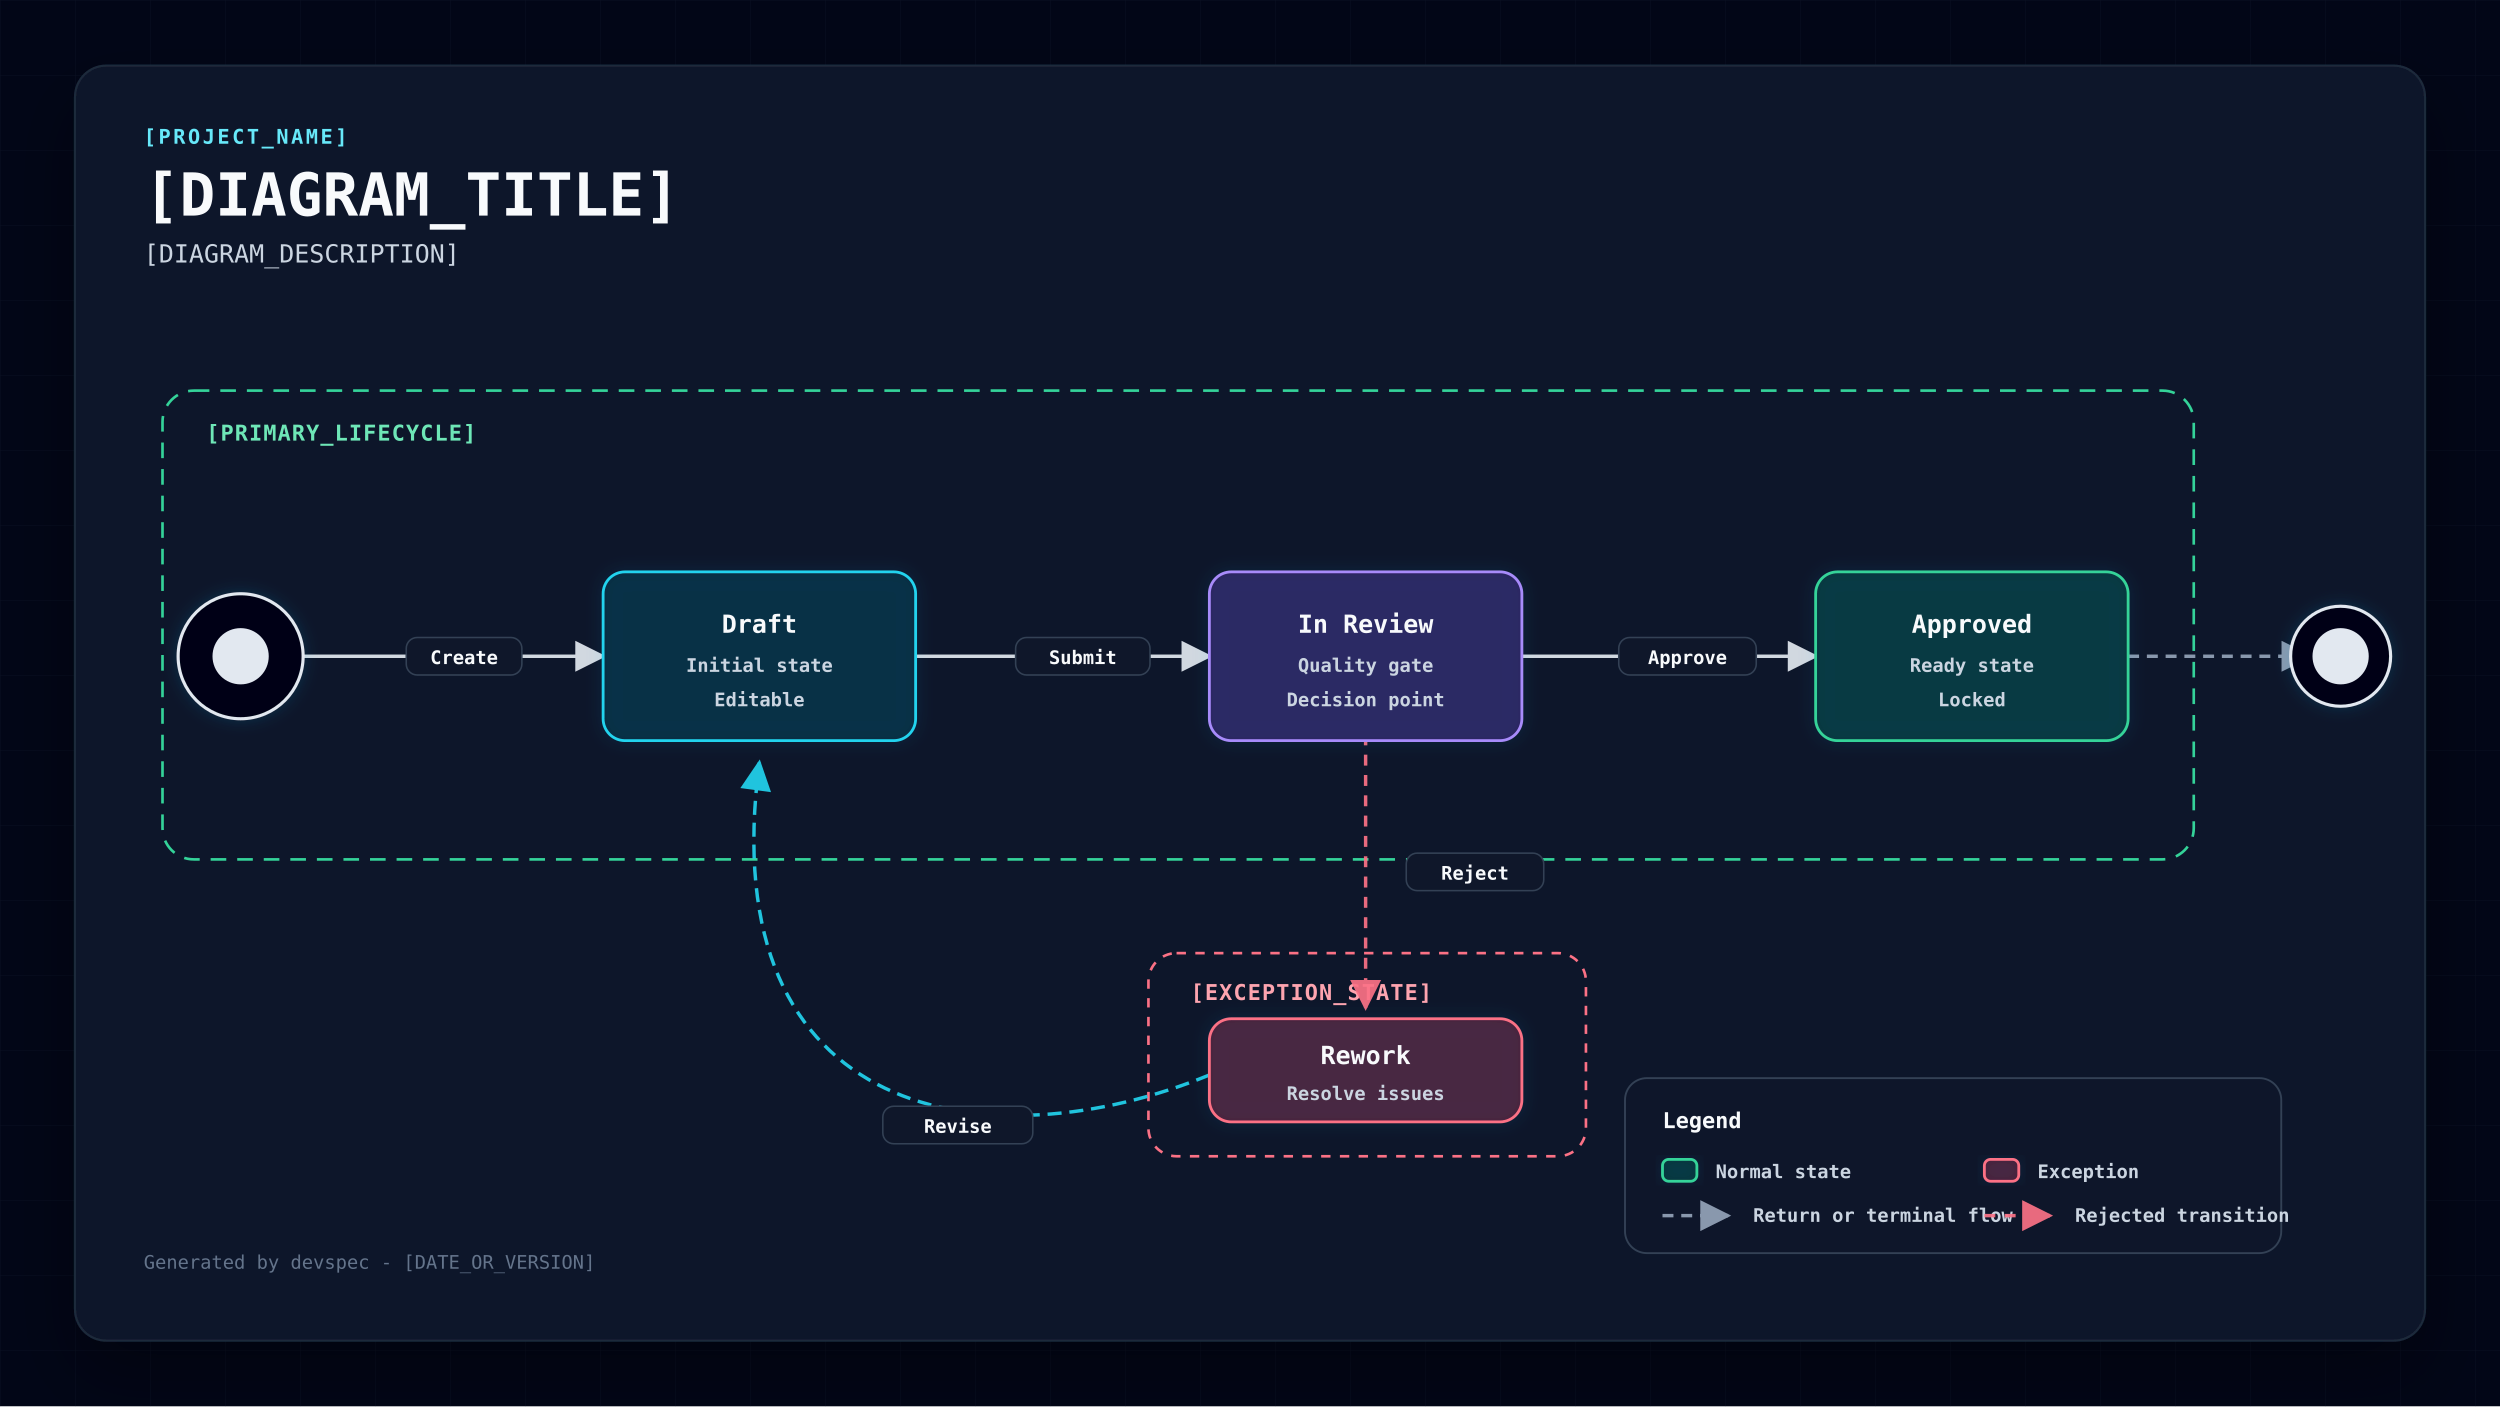
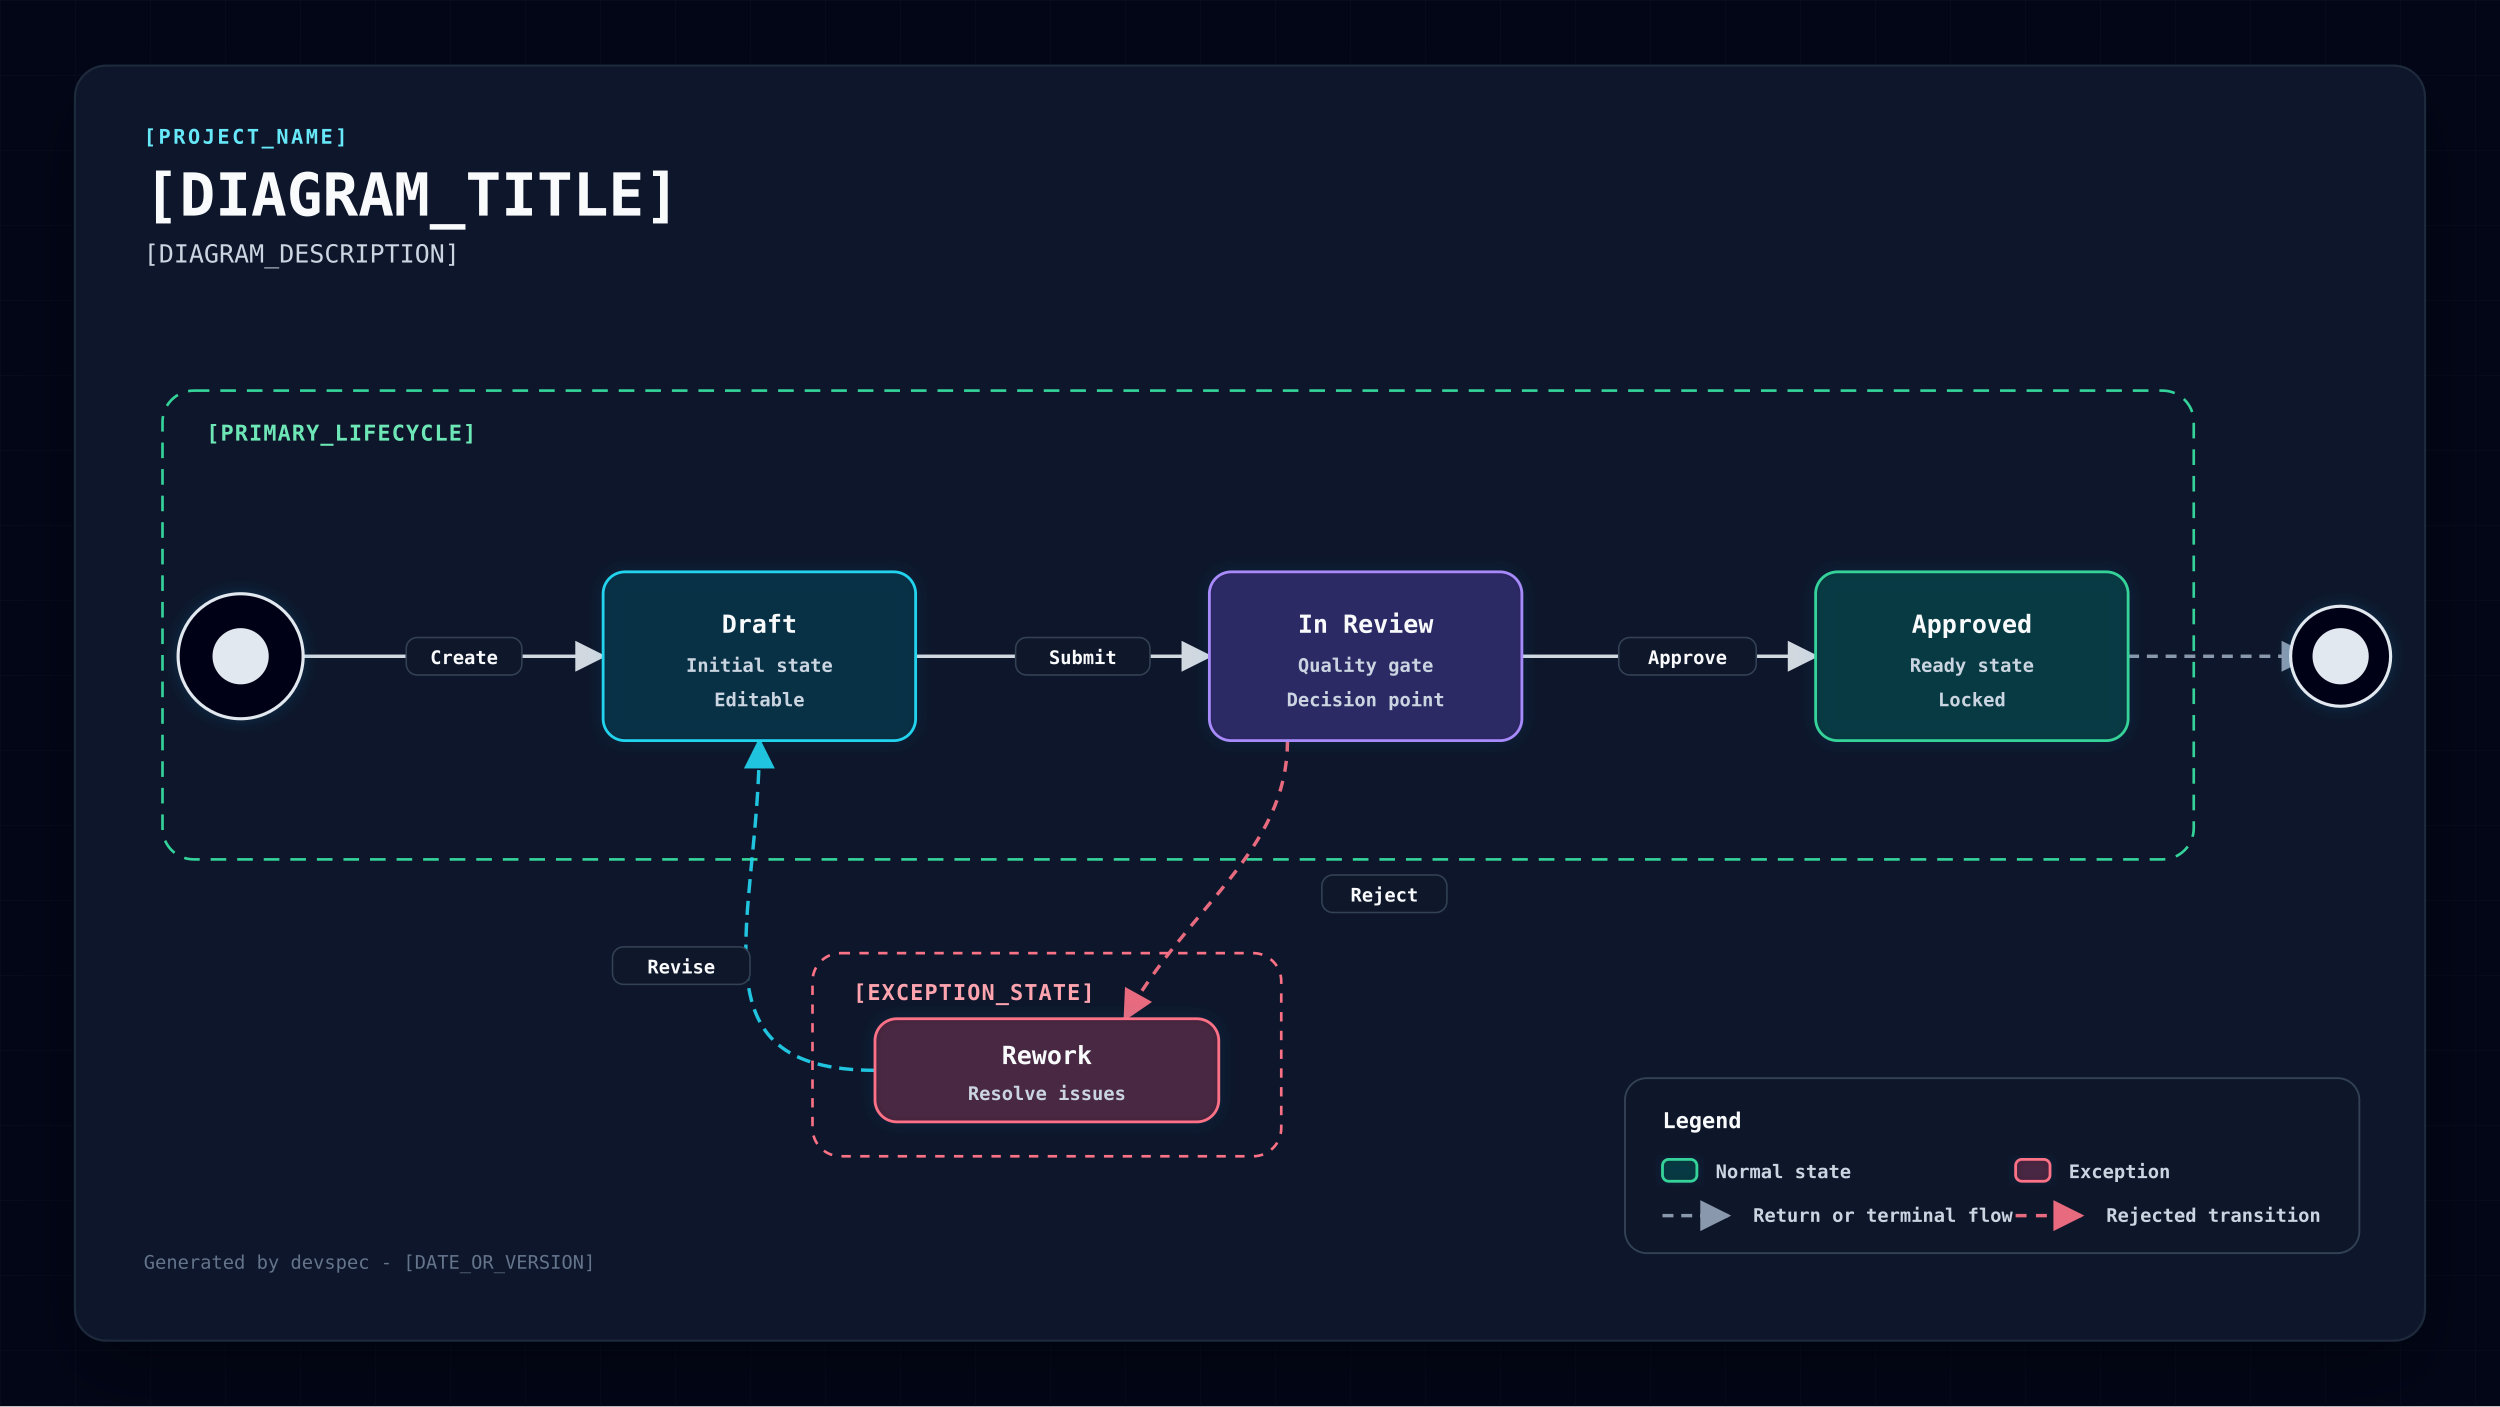
<svg xmlns="http://www.w3.org/2000/svg" viewBox="0 0 1600 900" role="img" aria-labelledby="title desc">
  <defs>
    <style>
      svg {
        background: #020617;
        font-family: "JetBrains Mono", "Cascadia Code", monospace;
      }

      .page-bg { fill: #020617; }
      .grid-line { stroke: #1e293b; stroke-width: 0.7; opacity: 0.65; }
      .surface { fill: #0f172a; stroke: #1e293b; stroke-width: 1.4; filter: url(#soft-shadow); }
      .title { fill: #f8fafc; font-size: 38px; font-weight: 800; }
      .subtitle { fill: #cbd5e1; font-size: 16px; font-weight: 500; }
      .eyebrow { fill: #67e8f9; font-size: 13px; font-weight: 800; letter-spacing: 1.6px; }
      .footer { fill: #64748b; font-size: 12px; }

      .region { fill: rgba(15, 23, 42, 0.20); stroke-width: 1.7; stroke-dasharray: 10 7; }
      .region-main { stroke: #34d399; }
      .region-exception { stroke: #fb7185; stroke-dasharray: 6 6; }
      .region-title { font-size: 14px; font-weight: 800; letter-spacing: 0.7px; }
      .region-title.main { fill: #6ee7b7; }
      .region-title.exception { fill: #fda4af; }

      .state-mask { fill: #0f172a; }
      .state { stroke-width: 1.8; filter: url(#node-glow); }
      .state-start { fill: rgba(8, 51, 68, 0.46); stroke: #22d3ee; }
      .state-active { fill: rgba(6, 78, 59, 0.46); stroke: #34d399; }
      .state-review { fill: rgba(76, 29, 149, 0.46); stroke: #a78bfa; }
      .state-final { fill: rgba(30, 41, 59, 0.66); stroke: #94a3b8; }
      .state-exception { fill: rgba(136, 19, 55, 0.46); stroke: #fb7185; }
      .state-title { fill: #f8fafc; font-size: 16px; font-weight: 800; }
      .state-meta { fill: #cbd5e1; font-size: 12px; font-weight: 600; }
      .terminal { fill: #020617; stroke: #e2e8f0; stroke-width: 2; filter: url(#node-glow); }
      .terminal-inner { fill: #e2e8f0; }

      .transition { fill: none; stroke: #e2e8f0; stroke-width: 2.2; opacity: 0.92; }
      .transition-secondary { fill: none; stroke: #94a3b8; stroke-width: 2.2; opacity: 0.92; stroke-dasharray: 7 5; }
      .transition-exception { fill: none; stroke: #fb7185; stroke-width: 2.2; opacity: 0.92; stroke-dasharray: 7 6; }
      .transition-loop { fill: none; stroke: #22d3ee; stroke-width: 2.2; opacity: 0.92; stroke-dasharray: 9 5; }
      .transition-label-bg { fill: #0f172a; stroke: #334155; stroke-width: 1; }
      .transition-label { fill: #f8fafc; font-size: 12px; font-weight: 800; }

      .legend-panel { fill: rgba(15, 23, 42, 0.86); stroke: #334155; stroke-width: 1.2; }
      .legend-title { fill: #f8fafc; font-size: 14px; font-weight: 800; }
      .legend-text { fill: #cbd5e1; font-size: 12px; font-weight: 600; }
    </style>
    <pattern id="grid" width="48" height="48" patternUnits="userSpaceOnUse">
      <path class="grid-line" d="M 48 0 L 0 0 0 48" fill="none" />
    </pattern>
    <filter id="soft-shadow" x="-20%" y="-20%" width="140%" height="140%">
      <feDropShadow dx="0" dy="22" stdDeviation="22" flood-color="#000000" flood-opacity="0.34" />
    </filter>
    <filter id="node-glow" x="-20%" y="-20%" width="140%" height="140%">
      <feDropShadow dx="0" dy="0" stdDeviation="5" flood-color="#38bdf8" flood-opacity="0.16" />
    </filter>
    <marker id="arrow" viewBox="0 0 10 10" refX="9" refY="5" markerWidth="9" markerHeight="9" orient="auto-start-reverse">
      <path d="M 0 0 L 10 5 L 0 10 z" fill="#e2e8f0" />
    </marker>
    <marker id="arrow-secondary" viewBox="0 0 10 10" refX="9" refY="5" markerWidth="9" markerHeight="9" orient="auto-start-reverse">
      <path d="M 0 0 L 10 5 L 0 10 z" fill="#94a3b8" />
    </marker>
    <marker id="arrow-security" viewBox="0 0 10 10" refX="9" refY="5" markerWidth="9" markerHeight="9" orient="auto-start-reverse">
      <path d="M 0 0 L 10 5 L 0 10 z" fill="#fb7185" />
    </marker>
    <marker id="arrow-loop" viewBox="0 0 10 10" refX="9" refY="5" markerWidth="9" markerHeight="9" orient="auto-start-reverse">
      <path d="M 0 0 L 10 5 L 0 10 z" fill="#22d3ee" />
    </marker>
  </defs>
  <rect class="page-bg" width="1600" height="900" />
  <rect width="1600" height="900" fill="url(#grid)" opacity="0.42" />
  <rect class="surface" x="48" y="42" width="1504" height="816" rx="20" />
  <text class="eyebrow" x="92" y="92">[PROJECT_NAME]</text>
  <text class="title" x="92" y="138">[DIAGRAM_TITLE]</text>
  <text class="subtitle" x="92" y="168">[DIAGRAM_DESCRIPTION]</text>
  <g data-region="main-lifecycle">
    <rect class="region region-main" x="104" y="250" width="1300" height="300" rx="20" />
    <text class="region-title main" x="132" y="282">[PRIMARY_LIFECYCLE]</text>
  </g>
  <g data-region="exception-lifecycle">
-     <rect class="region region-exception" x="735" y="610" width="280" height="130" rx="18" />
-     <text class="region-title exception" x="762" y="640">[EXCEPTION_STATE]</text>
+     <rect class="region region-exception" x="520" y="610" width="300" height="130" rx="18" />
+     <text class="region-title exception" x="546" y="640">[EXCEPTION_STATE]</text>
  </g>
  <path class="transition" d="M 194 420 C 265 420, 315 420, 386 420" marker-end="url(#arrow)" />
  <rect class="transition-label-bg" x="260" y="408" width="74" height="24" rx="7" />
  <text class="transition-label" x="297" y="425" text-anchor="middle">Create</text>
  <path class="transition" d="M 586 420 C 655 420, 705 420, 774 420" marker-end="url(#arrow)" />
  <rect class="transition-label-bg" x="650" y="408" width="86" height="24" rx="7" />
  <text class="transition-label" x="693" y="425" text-anchor="middle">Submit</text>
  <path class="transition" d="M 974 420 C 1043 420, 1093 420, 1162 420" marker-end="url(#arrow)" />
  <rect class="transition-label-bg" x="1036" y="408" width="88" height="24" rx="7" />
  <text class="transition-label" x="1080" y="425" text-anchor="middle">Approve</text>
  <path class="transition transition-secondary" d="M 1362 420 C 1410 420, 1430 420, 1478 420" marker-end="url(#arrow-secondary)" />
-   <path class="transition transition-exception" d="M 874 470 C 874 545, 874 570, 874 645" marker-end="url(#arrow-security)" />
-   <rect class="transition-label-bg" x="900" y="546" width="88" height="24" rx="7" />
-   <text class="transition-label" x="944" y="563" text-anchor="middle">Reject</text>
-   <path class="transition transition-loop" d="M 774 688 C 635 745, 455 720, 486 488" marker-end="url(#arrow-loop)" />
-   <rect class="transition-label-bg" x="565" y="708" width="96" height="24" rx="7" />
-   <text class="transition-label" x="613" y="725" text-anchor="middle">Revise</text>
+   <path class="transition transition-exception" d="M 824 474 C 824 545, 760 580, 720 652" marker-end="url(#arrow-security)" />
+   <rect class="transition-label-bg" x="846" y="560" width="80" height="24" rx="7" />
+   <text class="transition-label" x="886" y="577" text-anchor="middle">Reject</text>
+   <path class="transition transition-loop" d="M 560 685 C 440 685, 486 590, 486 474" marker-end="url(#arrow-loop)" />
+   <rect class="transition-label-bg" x="392" y="606" width="88" height="24" rx="7" />
+   <text class="transition-label" x="436" y="623" text-anchor="middle">Revise</text>
  <g data-state="start">
    <circle class="terminal" cx="154" cy="420" r="40" />
    <circle class="terminal-inner" cx="154" cy="420" r="18" />
  </g>
  <g data-state="draft">
    <rect class="state-mask" x="386" y="366" width="200" height="108" rx="14" />
    <rect class="state state-start" x="386" y="366" width="200" height="108" rx="14" />
    <text class="state-title" x="486" y="405" text-anchor="middle">Draft</text>
    <text class="state-meta" x="486" y="430" text-anchor="middle">Initial state</text>
    <text class="state-meta" x="486" y="452" text-anchor="middle">Editable</text>
  </g>
  <g data-state="review">
    <rect class="state-mask" x="774" y="366" width="200" height="108" rx="14" />
    <rect class="state state-review" x="774" y="366" width="200" height="108" rx="14" />
    <text class="state-title" x="874" y="405" text-anchor="middle">In Review</text>
    <text class="state-meta" x="874" y="430" text-anchor="middle">Quality gate</text>
    <text class="state-meta" x="874" y="452" text-anchor="middle">Decision point</text>
  </g>
  <g data-state="approved">
    <rect class="state-mask" x="1162" y="366" width="200" height="108" rx="14" />
    <rect class="state state-active" x="1162" y="366" width="200" height="108" rx="14" />
    <text class="state-title" x="1262" y="405" text-anchor="middle">Approved</text>
    <text class="state-meta" x="1262" y="430" text-anchor="middle">Ready state</text>
    <text class="state-meta" x="1262" y="452" text-anchor="middle">Locked</text>
  </g>
  <g data-state="end">
    <circle class="terminal" cx="1498" cy="420" r="32" />
    <circle class="terminal-inner" cx="1498" cy="420" r="18" />
  </g>
  <g data-state="rework">
-     <rect class="state-mask" x="774" y="652" width="200" height="66" rx="14" />
-     <rect class="state state-exception" x="774" y="652" width="200" height="66" rx="14" />
-     <text class="state-title" x="874" y="681" text-anchor="middle">Rework</text>
-     <text class="state-meta" x="874" y="704" text-anchor="middle">Resolve issues</text>
+     <rect class="state-mask" x="560" y="652" width="220" height="66" rx="14" />
+     <rect class="state state-exception" x="560" y="652" width="220" height="66" rx="14" />
+     <text class="state-title" x="670" y="681" text-anchor="middle">Rework</text>
+     <text class="state-meta" x="670" y="704" text-anchor="middle">Resolve issues</text>
  </g>
  <g class="legend" transform="translate(1040 690)">
-     <rect class="legend-panel" x="0" y="0" width="420" height="112" rx="14" />
+     <rect class="legend-panel" x="0" y="0" width="470" height="112" rx="14" />
    <text class="legend-title" x="24" y="32">Legend</text>
    <rect class="state state-active" x="24" y="52" width="22" height="14" rx="4" />
    <text class="legend-text" x="58" y="64">Normal state</text>
-     <rect class="state state-exception" x="230" y="52" width="22" height="14" rx="4" />
-     <text class="legend-text" x="264" y="64">Exception</text>
+     <rect class="state state-exception" x="250" y="52" width="22" height="14" rx="4" />
+     <text class="legend-text" x="284" y="64">Exception</text>
    <line class="transition transition-secondary" x1="24" y1="88" x2="66" y2="88" marker-end="url(#arrow-secondary)" />
    <text class="legend-text" x="82" y="92">Return or terminal flow</text>
-     <line class="transition transition-exception" x1="230" y1="88" x2="272" y2="88" marker-end="url(#arrow-security)" />
-     <text class="legend-text" x="288" y="92">Rejected transition</text>
+     <line class="transition transition-exception" x1="250" y1="88" x2="292" y2="88" marker-end="url(#arrow-security)" />
+     <text class="legend-text" x="308" y="92">Rejected transition</text>
  </g>
  <text class="footer" x="92" y="812">Generated by devspec - [DATE_OR_VERSION]</text>
</svg>
